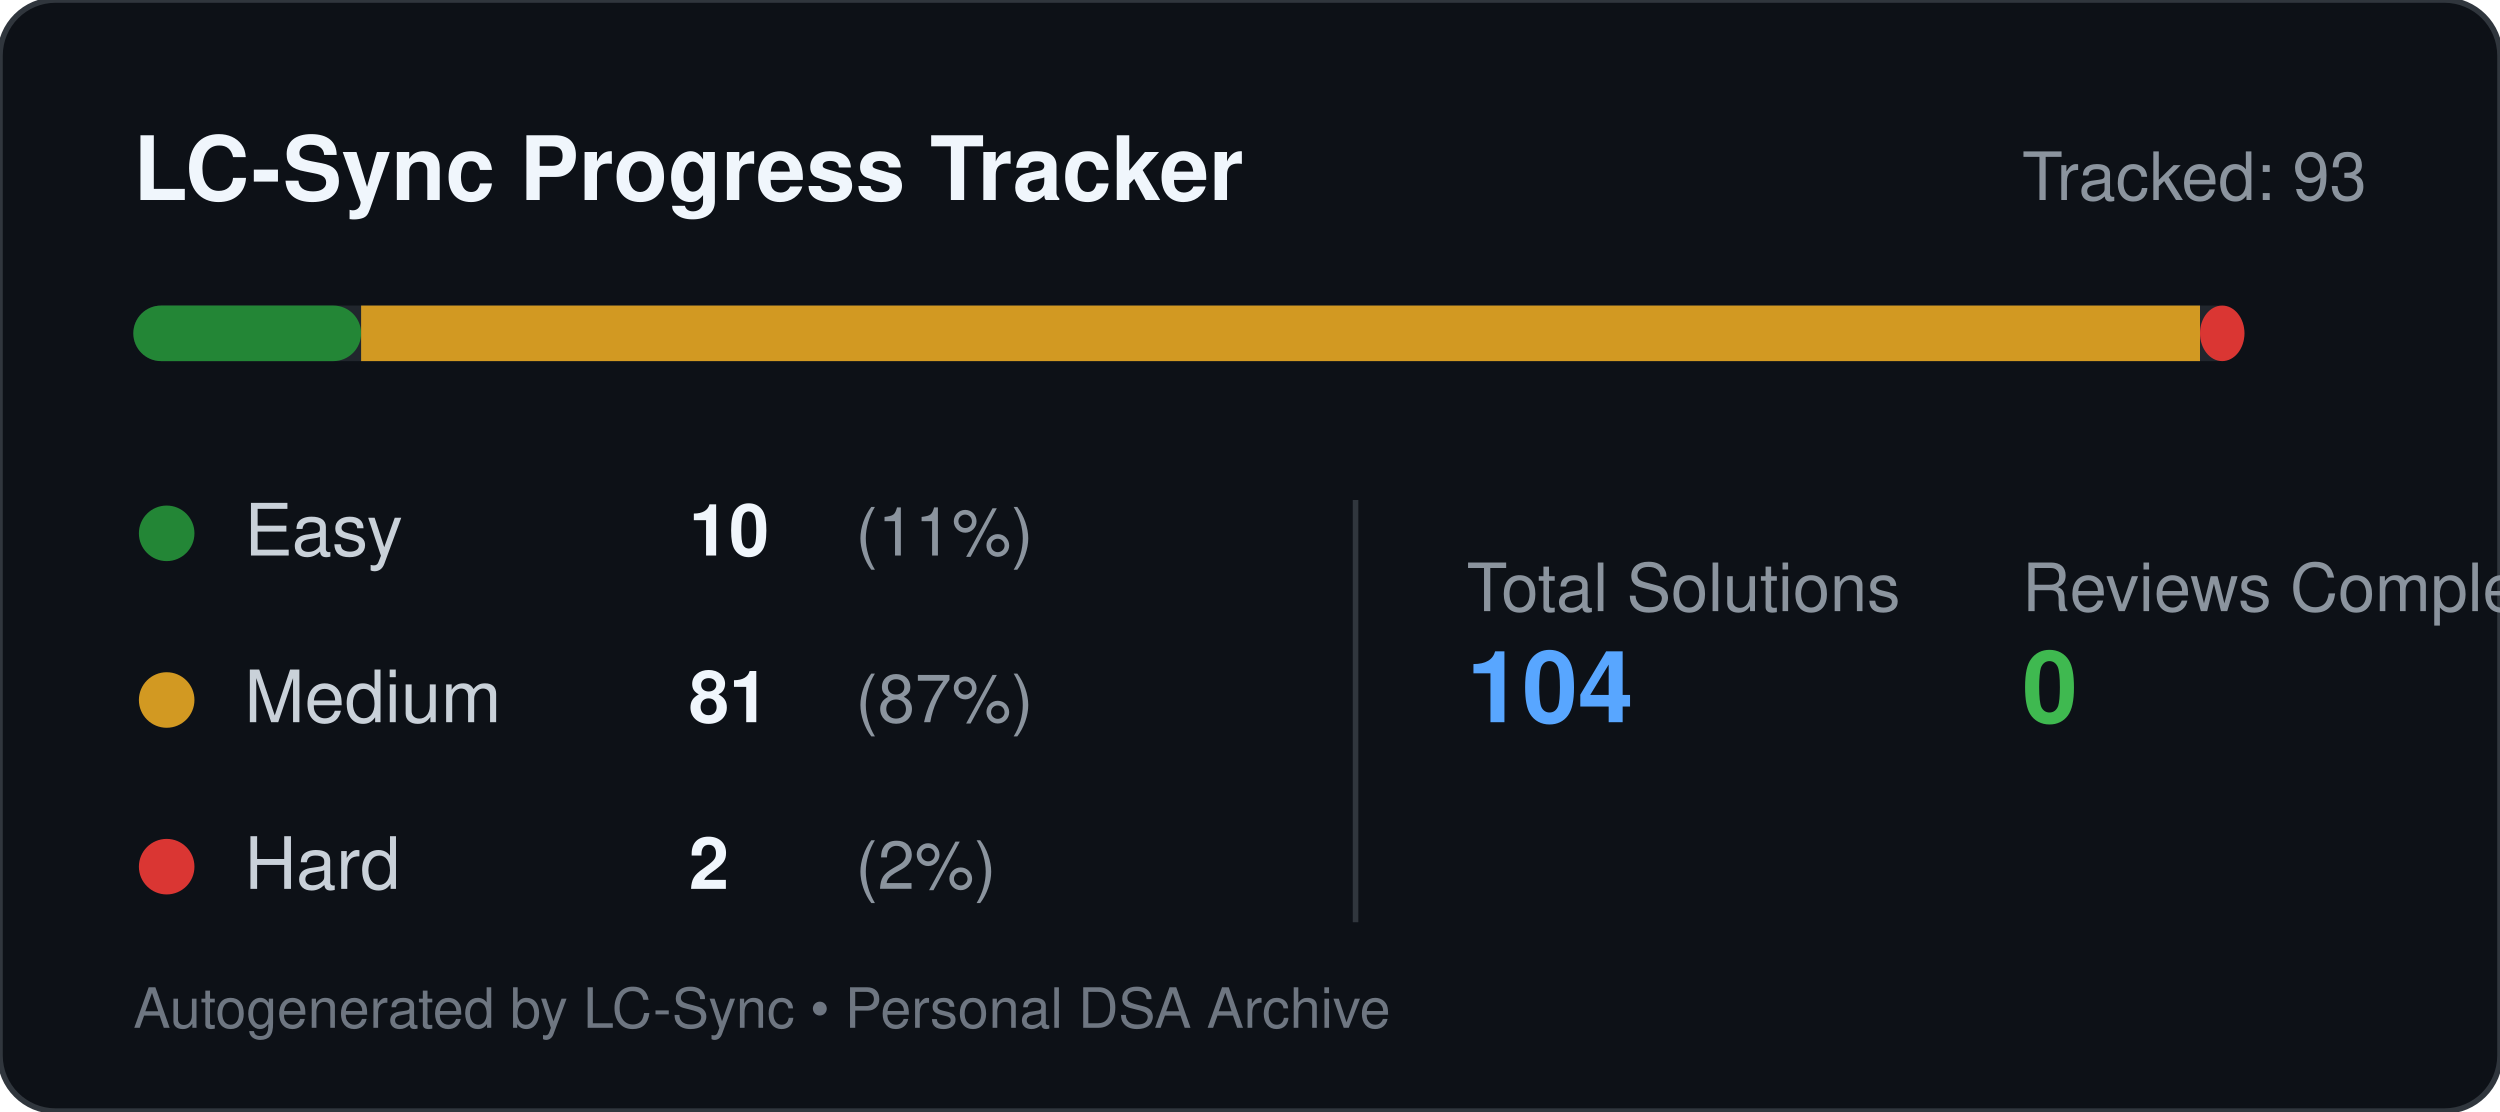
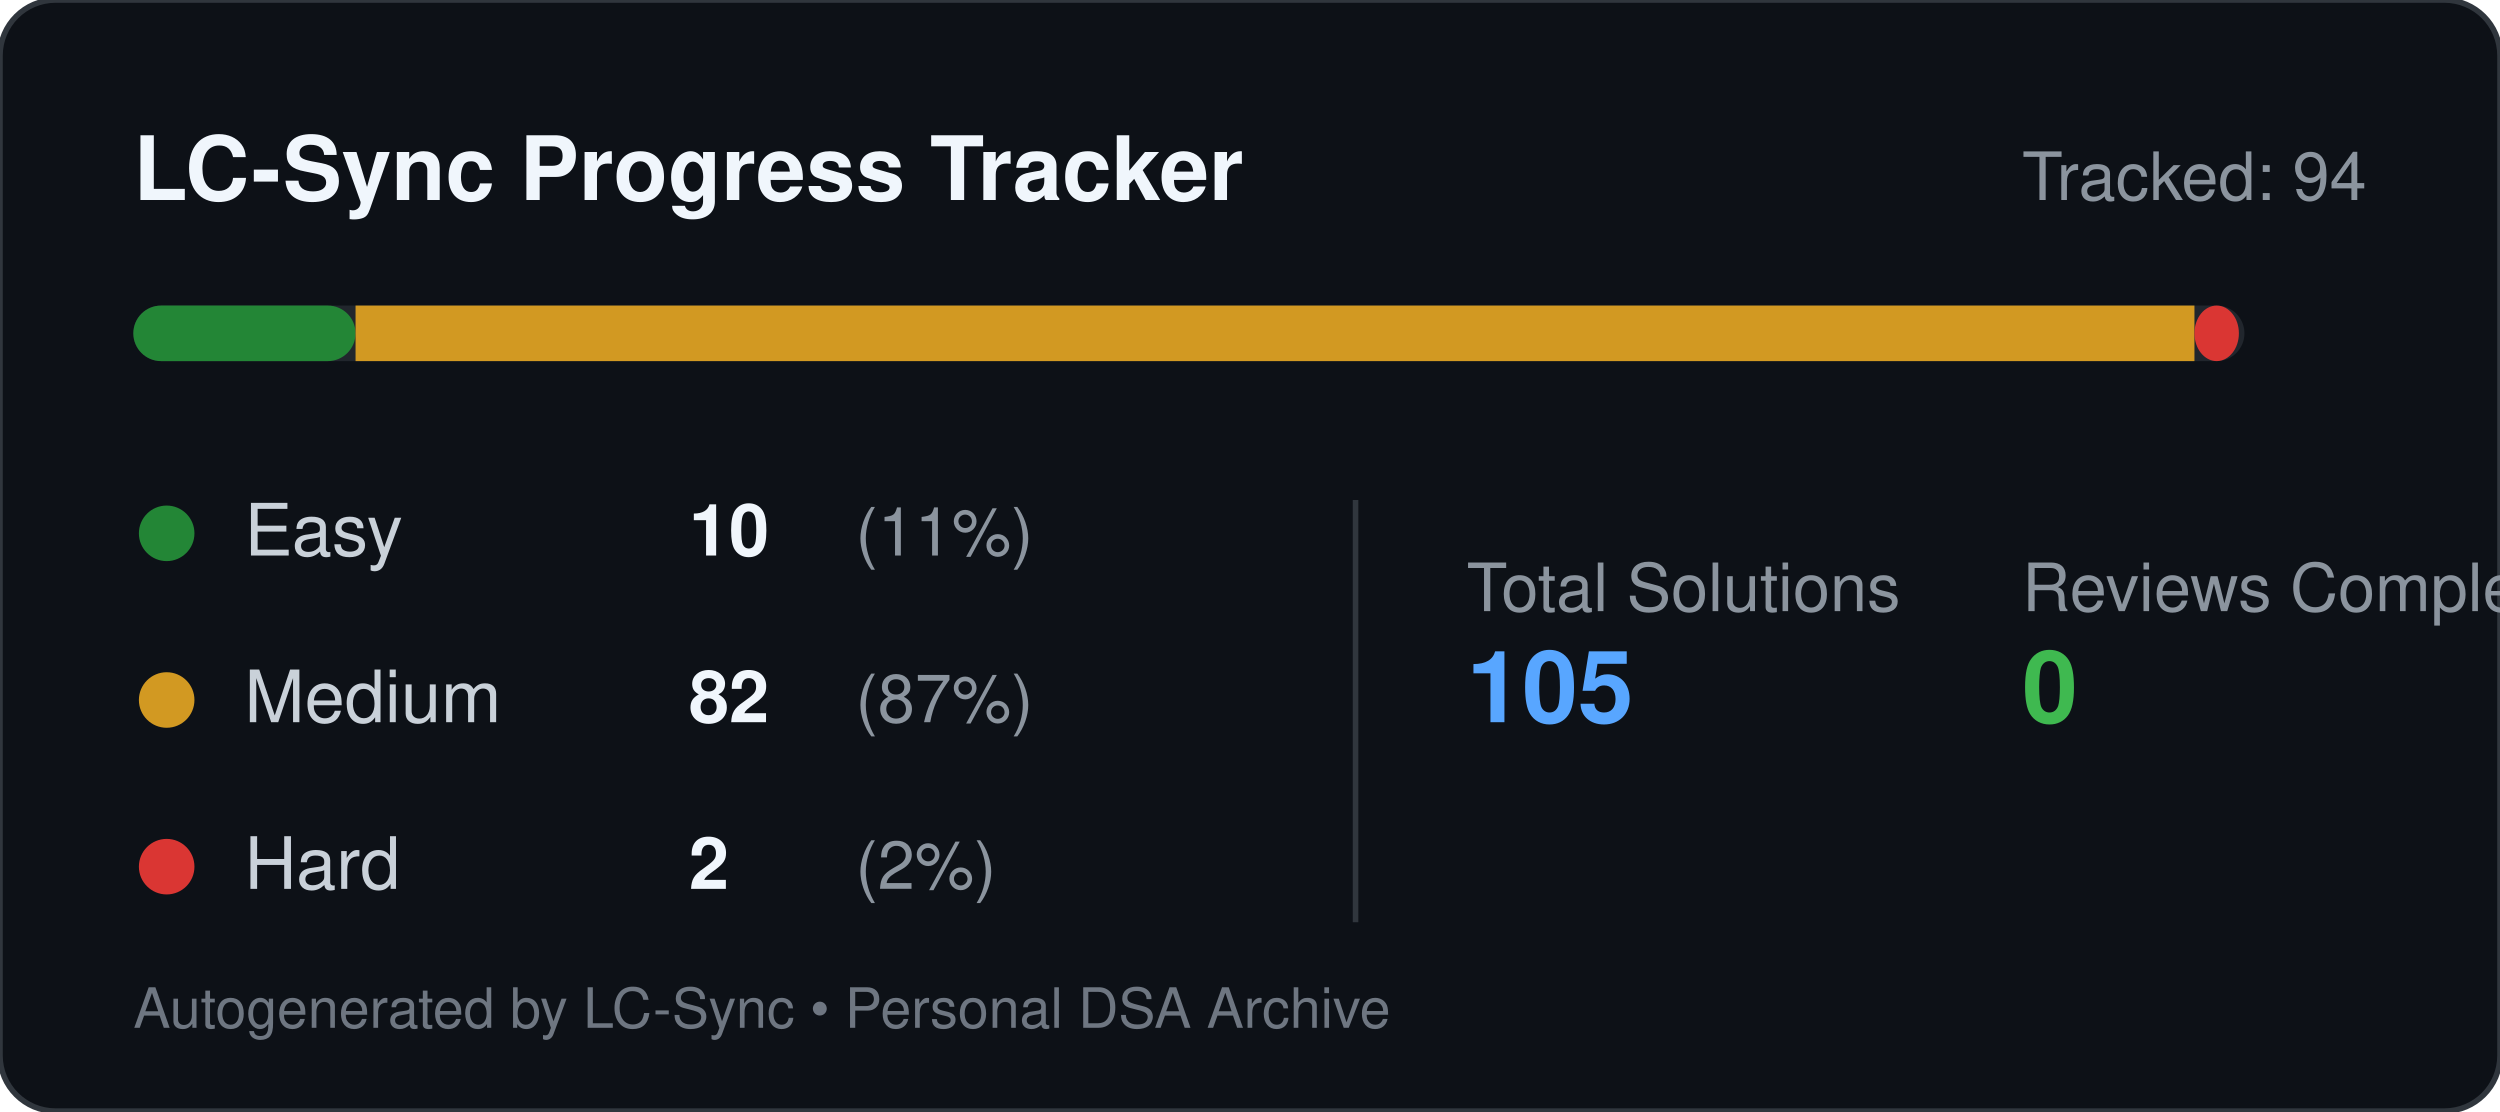
<svg xmlns="http://www.w3.org/2000/svg" width="450" height="200" viewBox="0 0 450 200" fill="none">
  <rect width="450" height="200" rx="10" fill="#0d1117" stroke="#30363d" stroke-width="1" />
  <text x="24" y="36" fill="#f0f6fc" font-family="-apple-system, BlinkMacSystemFont, 'Segoe UI', Helvetica, Arial, sans-serif" font-size="16" font-weight="600">LC-Sync Progress Tracker</text>
-   <text x="426" y="36" text-anchor="end" fill="#8b949e" font-family="-apple-system, BlinkMacSystemFont, 'Segoe UI', Helvetica, Arial, sans-serif" font-size="12">Tracked: 93</text>
+   <text x="426" y="36" text-anchor="end" fill="#8b949e" font-family="-apple-system, BlinkMacSystemFont, 'Segoe UI', Helvetica, Arial, sans-serif" font-size="12">Tracked: 94</text>
  <g transform="translate(24, 55)">
    <rect width="380" height="10" rx="5" fill="#21262d" />
-     <rect x="0" y="0" width="41" height="10" rx="5" fill="#238636" />
-     <rect x="41" y="0" width="331" height="10" fill="#d29922" />
-     <rect x="372" y="0" width="8" height="10" rx="5" fill="#da3633" />
+     <rect x="0" y="0" width="40" height="10" rx="5" fill="#238636" />
+     <rect x="40" y="0" width="331" height="10" fill="#d29922" />
+     <rect x="371" y="0" width="8" height="10" rx="5" fill="#da3633" />
  </g>
  <g transform="translate(24, 90)" font-family="-apple-system, BlinkMacSystemFont, 'Segoe UI', Helvetica, Arial, sans-serif">
    <circle cx="6" cy="6" r="5" fill="#238636" />
    <text x="20" y="10" fill="#c9d1d9" font-size="13">Easy</text>
    <text x="100" y="10" fill="#f0f6fc" font-size="13" font-weight="600">10</text>
    <text x="130" y="10" fill="#8b949e" font-size="12">(11%)</text>
    <circle cx="6" cy="36" r="5" fill="#d29922" />
    <text x="20" y="40" fill="#c9d1d9" font-size="13">Medium</text>
-     <text x="100" y="40" fill="#f0f6fc" font-size="13" font-weight="600">81</text>
+     <text x="100" y="40" fill="#f0f6fc" font-size="13" font-weight="600">82</text>
    <text x="130" y="40" fill="#8b949e" font-size="12">(87%)</text>
    <circle cx="6" cy="66" r="5" fill="#da3633" />
    <text x="20" y="70" fill="#c9d1d9" font-size="13">Hard</text>
    <text x="100" y="70" fill="#f0f6fc" font-size="13" font-weight="600">2</text>
    <text x="130" y="70" fill="#8b949e" font-size="12">(2%)</text>
    <line x1="220" y1="0" x2="220" y2="76" stroke="#30363d" stroke-width="1" />
    <text x="240" y="20" fill="#8b949e" font-size="12">Total Solutions</text>
-     <text x="240" y="40" fill="#58a6ff" font-size="18" font-weight="600">104</text>
+     <text x="240" y="40" fill="#58a6ff" font-size="18" font-weight="600">105</text>
    <text x="340" y="20" fill="#8b949e" font-size="12">Reviews Completed</text>
    <text x="340" y="40" fill="#3fb950" font-size="18" font-weight="600">0</text>
  </g>
  <text x="24" y="185" fill="#6e7681" font-family="-apple-system, BlinkMacSystemFont, 'Segoe UI', Helvetica, Arial, sans-serif" font-size="10">Autogenerated by LC-Sync • Personal DSA Archive</text>
</svg>
